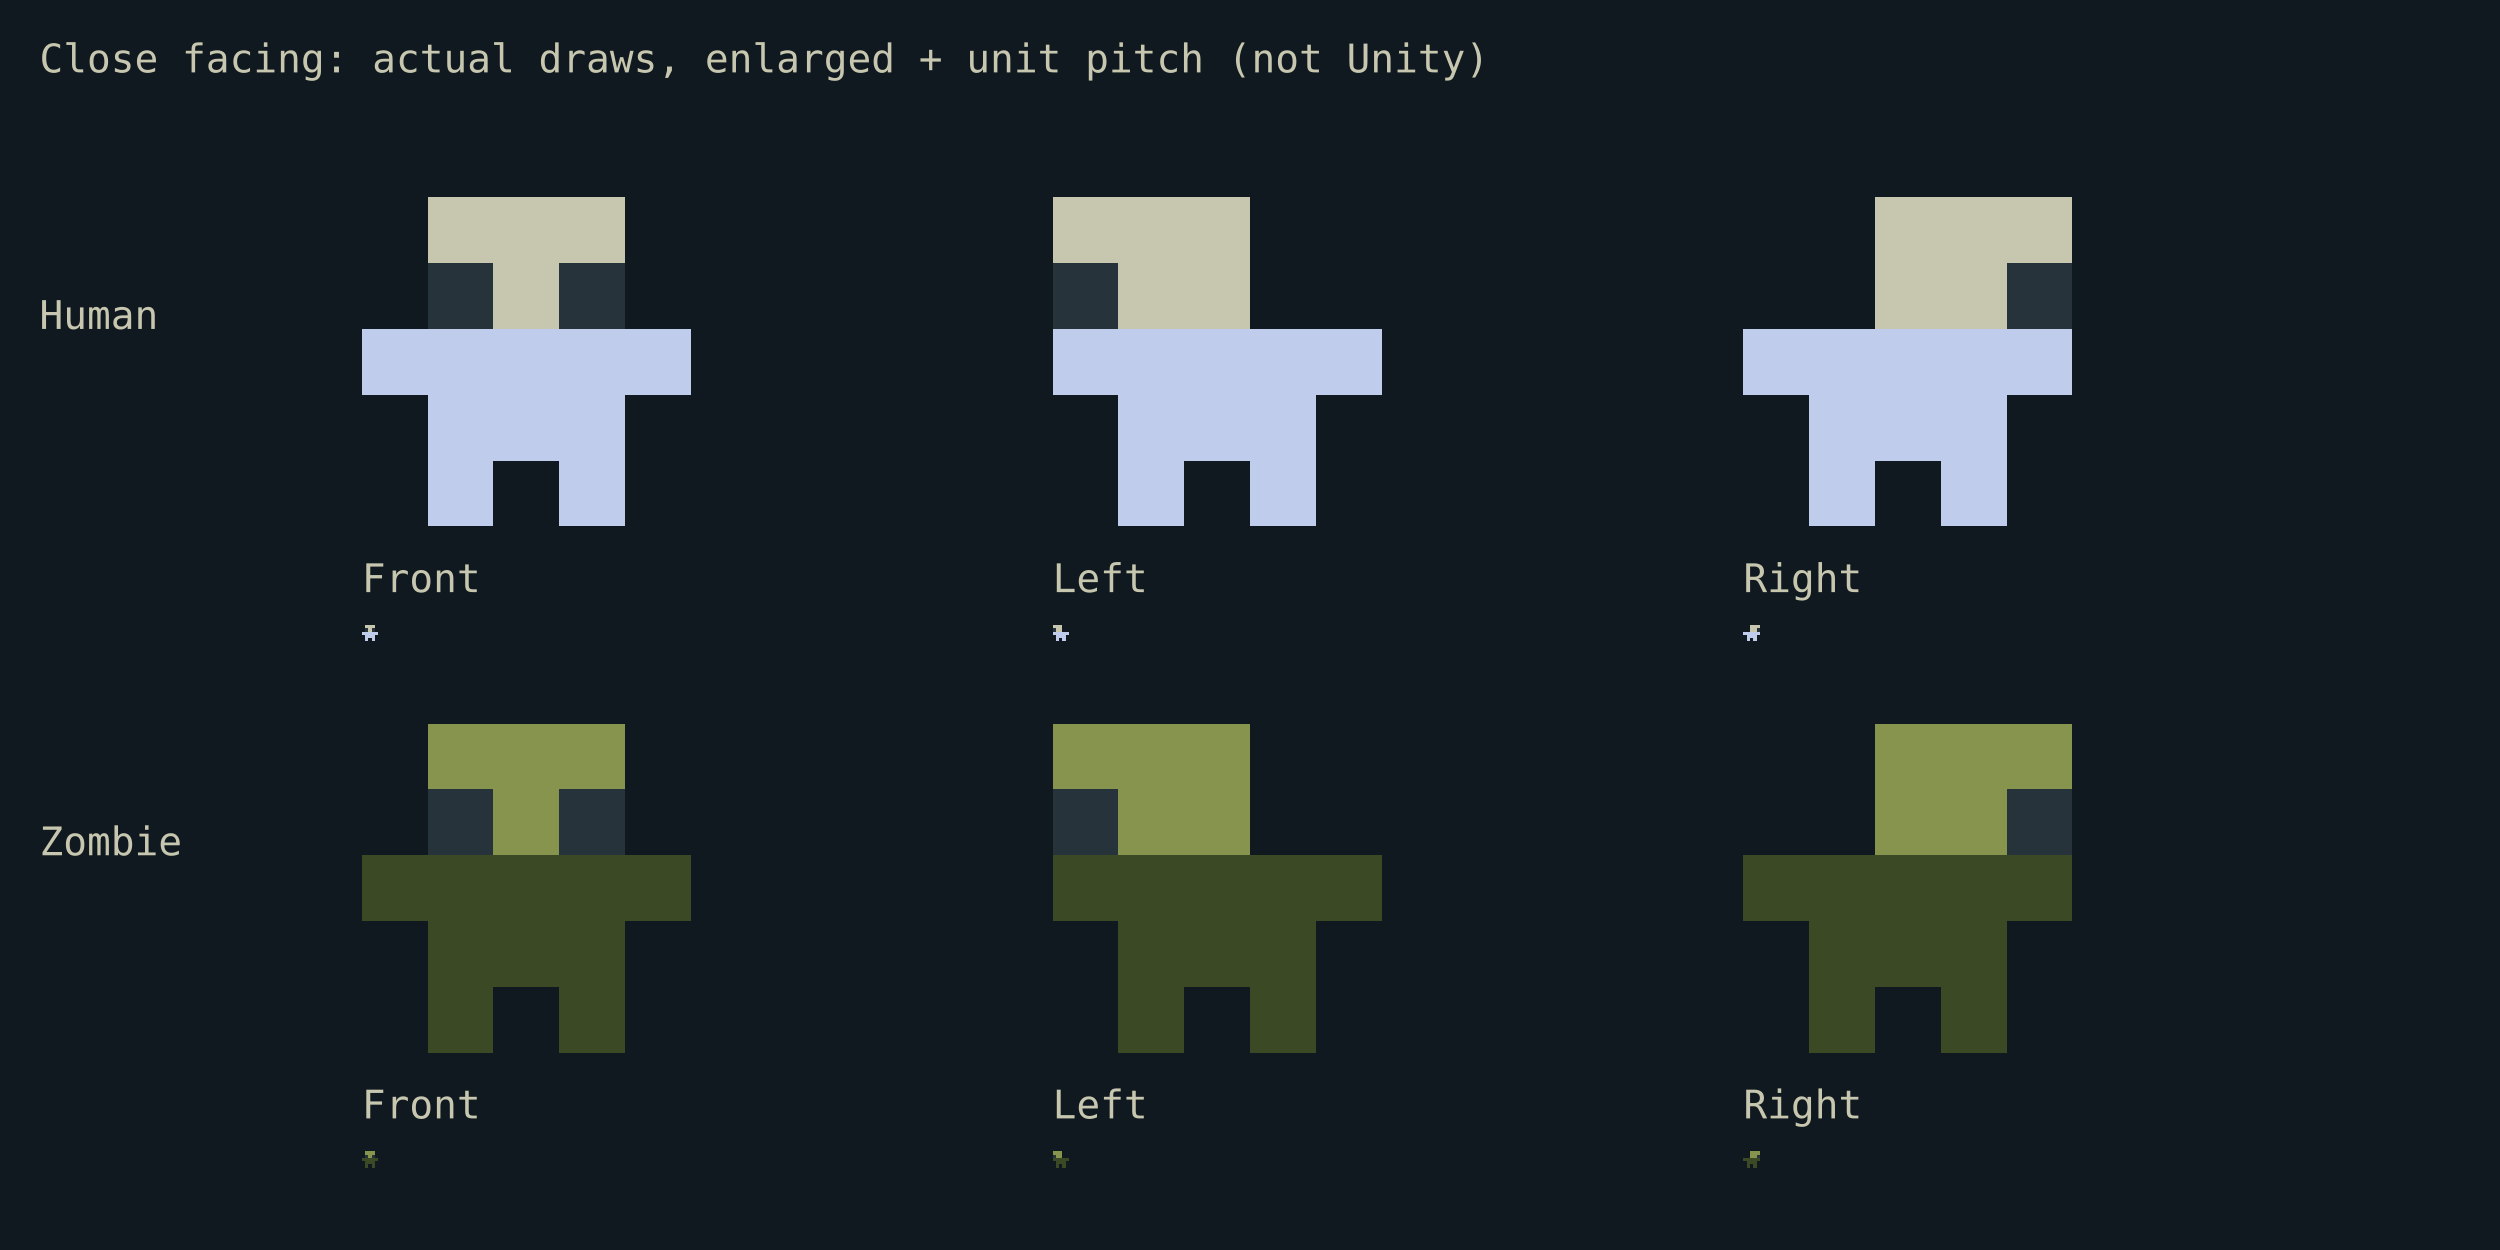
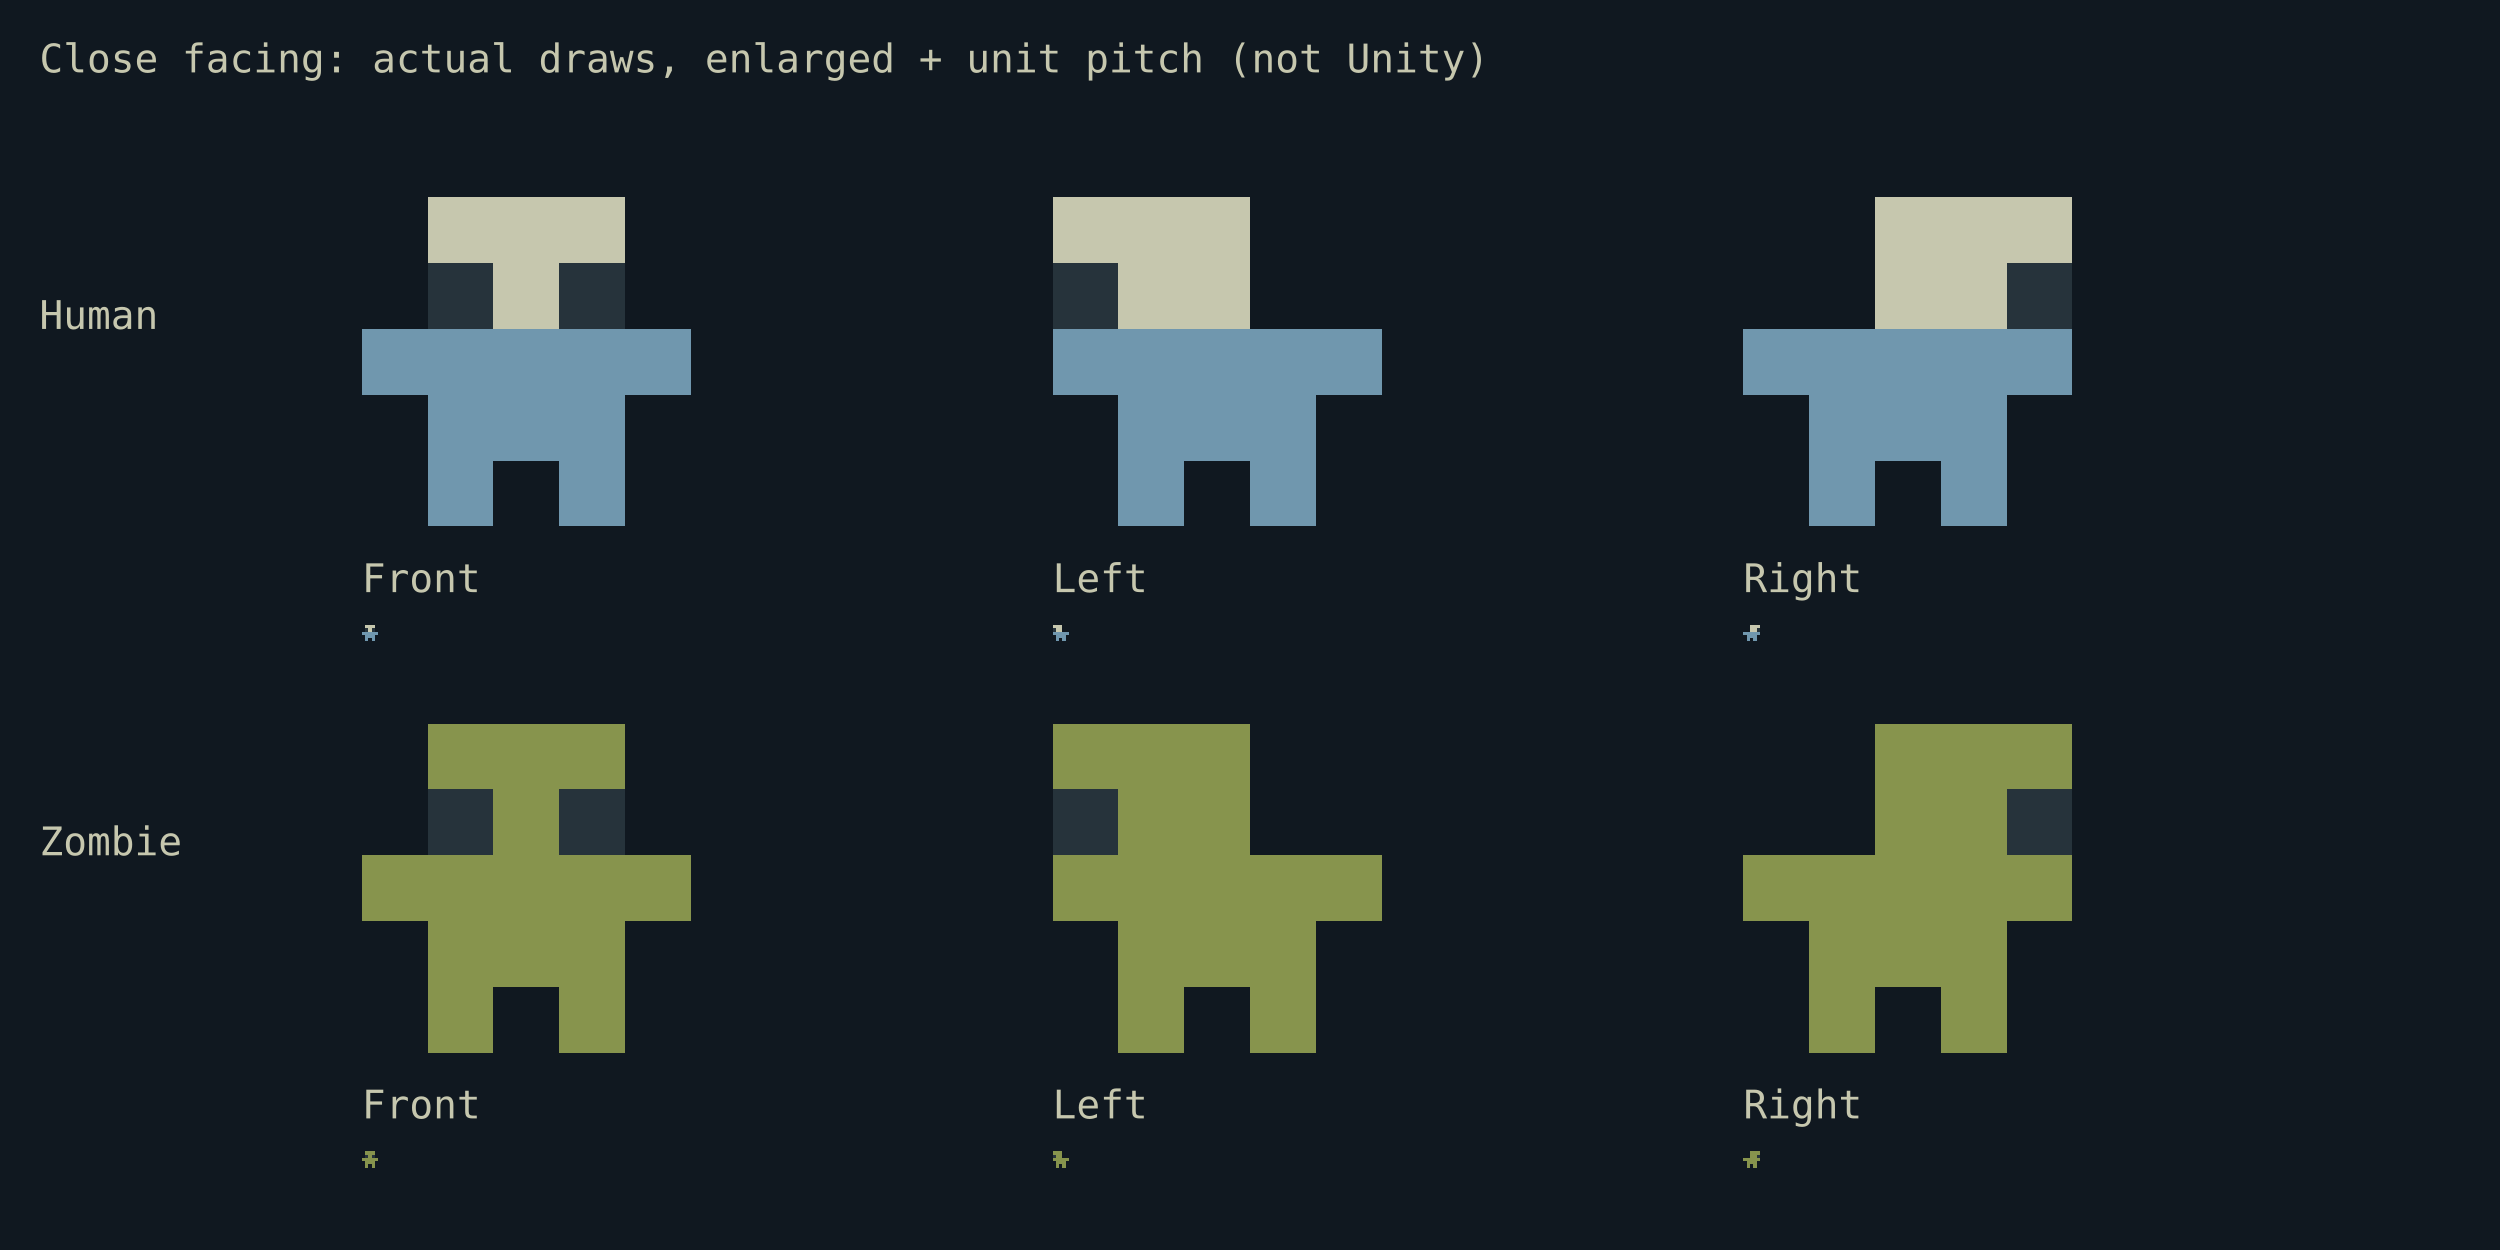
<svg xmlns="http://www.w3.org/2000/svg" width="760" height="380" shape-rendering="crispEdges">
  <rect width="760" height="380" fill="#101820" />
  <text x="12" y="22" fill="#c6c7ae" font-family="monospace" font-size="12">Close facing: actual draws, enlarged + unit pitch (not Unity)</text>
  <rect x="130" y="60" width="20" height="20" fill="rgb(198,199,174)" />
  <rect x="111" y="190" width="1" height="1" fill="rgb(198,199,174)" />
  <rect x="150" y="60" width="20" height="20" fill="rgb(198,199,174)" />
  <rect x="112" y="190" width="1" height="1" fill="rgb(198,199,174)" />
  <rect x="170" y="60" width="20" height="20" fill="rgb(198,199,174)" />
  <rect x="113" y="190" width="1" height="1" fill="rgb(198,199,174)" />
  <rect x="130" y="80" width="20" height="20" fill="rgb(38,51,59)" />
  <rect x="111" y="191" width="1" height="1" fill="rgb(38,51,59)" />
  <rect x="150" y="80" width="20" height="20" fill="rgb(198,199,174)" />
  <rect x="112" y="191" width="1" height="1" fill="rgb(198,199,174)" />
  <rect x="170" y="80" width="20" height="20" fill="rgb(38,51,59)" />
  <rect x="113" y="191" width="1" height="1" fill="rgb(38,51,59)" />
-   <rect x="110" y="100" width="20" height="20" fill="rgb(191,204,235)" />
-   <rect x="110" y="192" width="1" height="1" fill="rgb(191,204,235)" />
-   <rect x="130" y="100" width="20" height="20" fill="rgb(191,204,235)" />
-   <rect x="111" y="192" width="1" height="1" fill="rgb(191,204,235)" />
-   <rect x="150" y="100" width="20" height="20" fill="rgb(191,204,235)" />
-   <rect x="112" y="192" width="1" height="1" fill="rgb(191,204,235)" />
-   <rect x="170" y="100" width="20" height="20" fill="rgb(191,204,235)" />
-   <rect x="113" y="192" width="1" height="1" fill="rgb(191,204,235)" />
-   <rect x="190" y="100" width="20" height="20" fill="rgb(191,204,235)" />
-   <rect x="114" y="192" width="1" height="1" fill="rgb(191,204,235)" />
-   <rect x="130" y="120" width="20" height="20" fill="rgb(191,204,235)" />
-   <rect x="111" y="193" width="1" height="1" fill="rgb(191,204,235)" />
-   <rect x="150" y="120" width="20" height="20" fill="rgb(191,204,235)" />
-   <rect x="112" y="193" width="1" height="1" fill="rgb(191,204,235)" />
-   <rect x="170" y="120" width="20" height="20" fill="rgb(191,204,235)" />
-   <rect x="113" y="193" width="1" height="1" fill="rgb(191,204,235)" />
-   <rect x="130" y="140" width="20" height="20" fill="rgb(191,204,235)" />
-   <rect x="111" y="194" width="1" height="1" fill="rgb(191,204,235)" />
-   <rect x="170" y="140" width="20" height="20" fill="rgb(191,204,235)" />
-   <rect x="113" y="194" width="1" height="1" fill="rgb(191,204,235)" />
+   <rect x="110" y="100" width="20" height="20" fill="rgb(112,151,174)" />
+   <rect x="110" y="192" width="1" height="1" fill="rgb(112,151,174)" />
+   <rect x="130" y="100" width="20" height="20" fill="rgb(112,151,174)" />
+   <rect x="111" y="192" width="1" height="1" fill="rgb(112,151,174)" />
+   <rect x="150" y="100" width="20" height="20" fill="rgb(112,151,174)" />
+   <rect x="112" y="192" width="1" height="1" fill="rgb(112,151,174)" />
+   <rect x="170" y="100" width="20" height="20" fill="rgb(112,151,174)" />
+   <rect x="113" y="192" width="1" height="1" fill="rgb(112,151,174)" />
+   <rect x="190" y="100" width="20" height="20" fill="rgb(112,151,174)" />
+   <rect x="114" y="192" width="1" height="1" fill="rgb(112,151,174)" />
+   <rect x="130" y="120" width="20" height="20" fill="rgb(112,151,174)" />
+   <rect x="111" y="193" width="1" height="1" fill="rgb(112,151,174)" />
+   <rect x="150" y="120" width="20" height="20" fill="rgb(112,151,174)" />
+   <rect x="112" y="193" width="1" height="1" fill="rgb(112,151,174)" />
+   <rect x="170" y="120" width="20" height="20" fill="rgb(112,151,174)" />
+   <rect x="113" y="193" width="1" height="1" fill="rgb(112,151,174)" />
+   <rect x="130" y="140" width="20" height="20" fill="rgb(112,151,174)" />
+   <rect x="111" y="194" width="1" height="1" fill="rgb(112,151,174)" />
+   <rect x="170" y="140" width="20" height="20" fill="rgb(112,151,174)" />
+   <rect x="113" y="194" width="1" height="1" fill="rgb(112,151,174)" />
  <text x="110" y="180" fill="#c6c7ae" font-family="monospace" font-size="12">Front</text>
  <text x="12" y="100" fill="#c6c7ae" font-family="monospace">Human</text>
  <rect x="320" y="60" width="20" height="20" fill="rgb(198,199,174)" />
  <rect x="320" y="190" width="1" height="1" fill="rgb(198,199,174)" />
  <rect x="340" y="60" width="20" height="20" fill="rgb(198,199,174)" />
  <rect x="321" y="190" width="1" height="1" fill="rgb(198,199,174)" />
  <rect x="360" y="60" width="20" height="20" fill="rgb(198,199,174)" />
  <rect x="322" y="190" width="1" height="1" fill="rgb(198,199,174)" />
  <rect x="320" y="80" width="20" height="20" fill="rgb(38,51,59)" />
  <rect x="320" y="191" width="1" height="1" fill="rgb(38,51,59)" />
  <rect x="340" y="80" width="20" height="20" fill="rgb(198,199,174)" />
  <rect x="321" y="191" width="1" height="1" fill="rgb(198,199,174)" />
  <rect x="360" y="80" width="20" height="20" fill="rgb(198,199,174)" />
  <rect x="322" y="191" width="1" height="1" fill="rgb(198,199,174)" />
-   <rect x="320" y="100" width="20" height="20" fill="rgb(191,204,235)" />
-   <rect x="320" y="192" width="1" height="1" fill="rgb(191,204,235)" />
-   <rect x="340" y="100" width="20" height="20" fill="rgb(191,204,235)" />
-   <rect x="321" y="192" width="1" height="1" fill="rgb(191,204,235)" />
-   <rect x="360" y="100" width="20" height="20" fill="rgb(191,204,235)" />
-   <rect x="322" y="192" width="1" height="1" fill="rgb(191,204,235)" />
-   <rect x="380" y="100" width="20" height="20" fill="rgb(191,204,235)" />
-   <rect x="323" y="192" width="1" height="1" fill="rgb(191,204,235)" />
-   <rect x="400" y="100" width="20" height="20" fill="rgb(191,204,235)" />
-   <rect x="324" y="192" width="1" height="1" fill="rgb(191,204,235)" />
-   <rect x="340" y="120" width="20" height="20" fill="rgb(191,204,235)" />
-   <rect x="321" y="193" width="1" height="1" fill="rgb(191,204,235)" />
-   <rect x="360" y="120" width="20" height="20" fill="rgb(191,204,235)" />
-   <rect x="322" y="193" width="1" height="1" fill="rgb(191,204,235)" />
-   <rect x="380" y="120" width="20" height="20" fill="rgb(191,204,235)" />
-   <rect x="323" y="193" width="1" height="1" fill="rgb(191,204,235)" />
-   <rect x="340" y="140" width="20" height="20" fill="rgb(191,204,235)" />
-   <rect x="321" y="194" width="1" height="1" fill="rgb(191,204,235)" />
-   <rect x="380" y="140" width="20" height="20" fill="rgb(191,204,235)" />
-   <rect x="323" y="194" width="1" height="1" fill="rgb(191,204,235)" />
+   <rect x="320" y="100" width="20" height="20" fill="rgb(112,151,174)" />
+   <rect x="320" y="192" width="1" height="1" fill="rgb(112,151,174)" />
+   <rect x="340" y="100" width="20" height="20" fill="rgb(112,151,174)" />
+   <rect x="321" y="192" width="1" height="1" fill="rgb(112,151,174)" />
+   <rect x="360" y="100" width="20" height="20" fill="rgb(112,151,174)" />
+   <rect x="322" y="192" width="1" height="1" fill="rgb(112,151,174)" />
+   <rect x="380" y="100" width="20" height="20" fill="rgb(112,151,174)" />
+   <rect x="323" y="192" width="1" height="1" fill="rgb(112,151,174)" />
+   <rect x="400" y="100" width="20" height="20" fill="rgb(112,151,174)" />
+   <rect x="324" y="192" width="1" height="1" fill="rgb(112,151,174)" />
+   <rect x="340" y="120" width="20" height="20" fill="rgb(112,151,174)" />
+   <rect x="321" y="193" width="1" height="1" fill="rgb(112,151,174)" />
+   <rect x="360" y="120" width="20" height="20" fill="rgb(112,151,174)" />
+   <rect x="322" y="193" width="1" height="1" fill="rgb(112,151,174)" />
+   <rect x="380" y="120" width="20" height="20" fill="rgb(112,151,174)" />
+   <rect x="323" y="193" width="1" height="1" fill="rgb(112,151,174)" />
+   <rect x="340" y="140" width="20" height="20" fill="rgb(112,151,174)" />
+   <rect x="321" y="194" width="1" height="1" fill="rgb(112,151,174)" />
+   <rect x="380" y="140" width="20" height="20" fill="rgb(112,151,174)" />
+   <rect x="323" y="194" width="1" height="1" fill="rgb(112,151,174)" />
  <text x="320" y="180" fill="#c6c7ae" font-family="monospace" font-size="12">Left</text>
  <rect x="570" y="60" width="20" height="20" fill="rgb(198,199,174)" />
  <rect x="532" y="190" width="1" height="1" fill="rgb(198,199,174)" />
  <rect x="590" y="60" width="20" height="20" fill="rgb(198,199,174)" />
  <rect x="533" y="190" width="1" height="1" fill="rgb(198,199,174)" />
  <rect x="610" y="60" width="20" height="20" fill="rgb(198,199,174)" />
  <rect x="534" y="190" width="1" height="1" fill="rgb(198,199,174)" />
  <rect x="570" y="80" width="20" height="20" fill="rgb(198,199,174)" />
  <rect x="532" y="191" width="1" height="1" fill="rgb(198,199,174)" />
  <rect x="590" y="80" width="20" height="20" fill="rgb(198,199,174)" />
  <rect x="533" y="191" width="1" height="1" fill="rgb(198,199,174)" />
  <rect x="610" y="80" width="20" height="20" fill="rgb(38,51,59)" />
  <rect x="534" y="191" width="1" height="1" fill="rgb(38,51,59)" />
-   <rect x="530" y="100" width="20" height="20" fill="rgb(191,204,235)" />
-   <rect x="530" y="192" width="1" height="1" fill="rgb(191,204,235)" />
-   <rect x="550" y="100" width="20" height="20" fill="rgb(191,204,235)" />
-   <rect x="531" y="192" width="1" height="1" fill="rgb(191,204,235)" />
-   <rect x="570" y="100" width="20" height="20" fill="rgb(191,204,235)" />
-   <rect x="532" y="192" width="1" height="1" fill="rgb(191,204,235)" />
-   <rect x="590" y="100" width="20" height="20" fill="rgb(191,204,235)" />
-   <rect x="533" y="192" width="1" height="1" fill="rgb(191,204,235)" />
-   <rect x="610" y="100" width="20" height="20" fill="rgb(191,204,235)" />
-   <rect x="534" y="192" width="1" height="1" fill="rgb(191,204,235)" />
-   <rect x="550" y="120" width="20" height="20" fill="rgb(191,204,235)" />
-   <rect x="531" y="193" width="1" height="1" fill="rgb(191,204,235)" />
-   <rect x="570" y="120" width="20" height="20" fill="rgb(191,204,235)" />
-   <rect x="532" y="193" width="1" height="1" fill="rgb(191,204,235)" />
-   <rect x="590" y="120" width="20" height="20" fill="rgb(191,204,235)" />
-   <rect x="533" y="193" width="1" height="1" fill="rgb(191,204,235)" />
-   <rect x="550" y="140" width="20" height="20" fill="rgb(191,204,235)" />
-   <rect x="531" y="194" width="1" height="1" fill="rgb(191,204,235)" />
-   <rect x="590" y="140" width="20" height="20" fill="rgb(191,204,235)" />
-   <rect x="533" y="194" width="1" height="1" fill="rgb(191,204,235)" />
+   <rect x="530" y="100" width="20" height="20" fill="rgb(112,151,174)" />
+   <rect x="530" y="192" width="1" height="1" fill="rgb(112,151,174)" />
+   <rect x="550" y="100" width="20" height="20" fill="rgb(112,151,174)" />
+   <rect x="531" y="192" width="1" height="1" fill="rgb(112,151,174)" />
+   <rect x="570" y="100" width="20" height="20" fill="rgb(112,151,174)" />
+   <rect x="532" y="192" width="1" height="1" fill="rgb(112,151,174)" />
+   <rect x="590" y="100" width="20" height="20" fill="rgb(112,151,174)" />
+   <rect x="533" y="192" width="1" height="1" fill="rgb(112,151,174)" />
+   <rect x="610" y="100" width="20" height="20" fill="rgb(112,151,174)" />
+   <rect x="534" y="192" width="1" height="1" fill="rgb(112,151,174)" />
+   <rect x="550" y="120" width="20" height="20" fill="rgb(112,151,174)" />
+   <rect x="531" y="193" width="1" height="1" fill="rgb(112,151,174)" />
+   <rect x="570" y="120" width="20" height="20" fill="rgb(112,151,174)" />
+   <rect x="532" y="193" width="1" height="1" fill="rgb(112,151,174)" />
+   <rect x="590" y="120" width="20" height="20" fill="rgb(112,151,174)" />
+   <rect x="533" y="193" width="1" height="1" fill="rgb(112,151,174)" />
+   <rect x="550" y="140" width="20" height="20" fill="rgb(112,151,174)" />
+   <rect x="531" y="194" width="1" height="1" fill="rgb(112,151,174)" />
+   <rect x="590" y="140" width="20" height="20" fill="rgb(112,151,174)" />
+   <rect x="533" y="194" width="1" height="1" fill="rgb(112,151,174)" />
  <text x="530" y="180" fill="#c6c7ae" font-family="monospace" font-size="12">Right</text>
  <rect x="130" y="220" width="20" height="20" fill="rgb(135,148,77)" />
  <rect x="111" y="350" width="1" height="1" fill="rgb(135,148,77)" />
  <rect x="150" y="220" width="20" height="20" fill="rgb(135,148,77)" />
  <rect x="112" y="350" width="1" height="1" fill="rgb(135,148,77)" />
  <rect x="170" y="220" width="20" height="20" fill="rgb(135,148,77)" />
  <rect x="113" y="350" width="1" height="1" fill="rgb(135,148,77)" />
  <rect x="130" y="240" width="20" height="20" fill="rgb(38,51,59)" />
  <rect x="111" y="351" width="1" height="1" fill="rgb(38,51,59)" />
  <rect x="150" y="240" width="20" height="20" fill="rgb(135,148,77)" />
  <rect x="112" y="351" width="1" height="1" fill="rgb(135,148,77)" />
  <rect x="170" y="240" width="20" height="20" fill="rgb(38,51,59)" />
  <rect x="113" y="351" width="1" height="1" fill="rgb(38,51,59)" />
-   <rect x="110" y="260" width="20" height="20" fill="rgb(59,74,36)" />
-   <rect x="110" y="352" width="1" height="1" fill="rgb(59,74,36)" />
-   <rect x="130" y="260" width="20" height="20" fill="rgb(59,74,36)" />
-   <rect x="111" y="352" width="1" height="1" fill="rgb(59,74,36)" />
-   <rect x="150" y="260" width="20" height="20" fill="rgb(59,74,36)" />
-   <rect x="112" y="352" width="1" height="1" fill="rgb(59,74,36)" />
-   <rect x="170" y="260" width="20" height="20" fill="rgb(59,74,36)" />
-   <rect x="113" y="352" width="1" height="1" fill="rgb(59,74,36)" />
-   <rect x="190" y="260" width="20" height="20" fill="rgb(59,74,36)" />
-   <rect x="114" y="352" width="1" height="1" fill="rgb(59,74,36)" />
-   <rect x="130" y="280" width="20" height="20" fill="rgb(59,74,36)" />
-   <rect x="111" y="353" width="1" height="1" fill="rgb(59,74,36)" />
-   <rect x="150" y="280" width="20" height="20" fill="rgb(59,74,36)" />
-   <rect x="112" y="353" width="1" height="1" fill="rgb(59,74,36)" />
-   <rect x="170" y="280" width="20" height="20" fill="rgb(59,74,36)" />
-   <rect x="113" y="353" width="1" height="1" fill="rgb(59,74,36)" />
-   <rect x="130" y="300" width="20" height="20" fill="rgb(59,74,36)" />
-   <rect x="111" y="354" width="1" height="1" fill="rgb(59,74,36)" />
-   <rect x="170" y="300" width="20" height="20" fill="rgb(59,74,36)" />
-   <rect x="113" y="354" width="1" height="1" fill="rgb(59,74,36)" />
+   <rect x="110" y="260" width="20" height="20" fill="rgb(135,148,77)" />
+   <rect x="110" y="352" width="1" height="1" fill="rgb(135,148,77)" />
+   <rect x="130" y="260" width="20" height="20" fill="rgb(135,148,77)" />
+   <rect x="111" y="352" width="1" height="1" fill="rgb(135,148,77)" />
+   <rect x="150" y="260" width="20" height="20" fill="rgb(135,148,77)" />
+   <rect x="112" y="352" width="1" height="1" fill="rgb(135,148,77)" />
+   <rect x="170" y="260" width="20" height="20" fill="rgb(135,148,77)" />
+   <rect x="113" y="352" width="1" height="1" fill="rgb(135,148,77)" />
+   <rect x="190" y="260" width="20" height="20" fill="rgb(135,148,77)" />
+   <rect x="114" y="352" width="1" height="1" fill="rgb(135,148,77)" />
+   <rect x="130" y="280" width="20" height="20" fill="rgb(135,148,77)" />
+   <rect x="111" y="353" width="1" height="1" fill="rgb(135,148,77)" />
+   <rect x="150" y="280" width="20" height="20" fill="rgb(135,148,77)" />
+   <rect x="112" y="353" width="1" height="1" fill="rgb(135,148,77)" />
+   <rect x="170" y="280" width="20" height="20" fill="rgb(135,148,77)" />
+   <rect x="113" y="353" width="1" height="1" fill="rgb(135,148,77)" />
+   <rect x="130" y="300" width="20" height="20" fill="rgb(135,148,77)" />
+   <rect x="111" y="354" width="1" height="1" fill="rgb(135,148,77)" />
+   <rect x="170" y="300" width="20" height="20" fill="rgb(135,148,77)" />
+   <rect x="113" y="354" width="1" height="1" fill="rgb(135,148,77)" />
  <text x="110" y="340" fill="#c6c7ae" font-family="monospace" font-size="12">Front</text>
  <text x="12" y="260" fill="#c6c7ae" font-family="monospace">Zombie</text>
  <rect x="320" y="220" width="20" height="20" fill="rgb(135,148,77)" />
  <rect x="320" y="350" width="1" height="1" fill="rgb(135,148,77)" />
  <rect x="340" y="220" width="20" height="20" fill="rgb(135,148,77)" />
  <rect x="321" y="350" width="1" height="1" fill="rgb(135,148,77)" />
  <rect x="360" y="220" width="20" height="20" fill="rgb(135,148,77)" />
  <rect x="322" y="350" width="1" height="1" fill="rgb(135,148,77)" />
  <rect x="320" y="240" width="20" height="20" fill="rgb(38,51,59)" />
  <rect x="320" y="351" width="1" height="1" fill="rgb(38,51,59)" />
  <rect x="340" y="240" width="20" height="20" fill="rgb(135,148,77)" />
  <rect x="321" y="351" width="1" height="1" fill="rgb(135,148,77)" />
  <rect x="360" y="240" width="20" height="20" fill="rgb(135,148,77)" />
  <rect x="322" y="351" width="1" height="1" fill="rgb(135,148,77)" />
-   <rect x="320" y="260" width="20" height="20" fill="rgb(59,74,36)" />
-   <rect x="320" y="352" width="1" height="1" fill="rgb(59,74,36)" />
-   <rect x="340" y="260" width="20" height="20" fill="rgb(59,74,36)" />
-   <rect x="321" y="352" width="1" height="1" fill="rgb(59,74,36)" />
-   <rect x="360" y="260" width="20" height="20" fill="rgb(59,74,36)" />
-   <rect x="322" y="352" width="1" height="1" fill="rgb(59,74,36)" />
-   <rect x="380" y="260" width="20" height="20" fill="rgb(59,74,36)" />
-   <rect x="323" y="352" width="1" height="1" fill="rgb(59,74,36)" />
-   <rect x="400" y="260" width="20" height="20" fill="rgb(59,74,36)" />
-   <rect x="324" y="352" width="1" height="1" fill="rgb(59,74,36)" />
-   <rect x="340" y="280" width="20" height="20" fill="rgb(59,74,36)" />
-   <rect x="321" y="353" width="1" height="1" fill="rgb(59,74,36)" />
-   <rect x="360" y="280" width="20" height="20" fill="rgb(59,74,36)" />
-   <rect x="322" y="353" width="1" height="1" fill="rgb(59,74,36)" />
-   <rect x="380" y="280" width="20" height="20" fill="rgb(59,74,36)" />
-   <rect x="323" y="353" width="1" height="1" fill="rgb(59,74,36)" />
-   <rect x="340" y="300" width="20" height="20" fill="rgb(59,74,36)" />
-   <rect x="321" y="354" width="1" height="1" fill="rgb(59,74,36)" />
-   <rect x="380" y="300" width="20" height="20" fill="rgb(59,74,36)" />
-   <rect x="323" y="354" width="1" height="1" fill="rgb(59,74,36)" />
+   <rect x="320" y="260" width="20" height="20" fill="rgb(135,148,77)" />
+   <rect x="320" y="352" width="1" height="1" fill="rgb(135,148,77)" />
+   <rect x="340" y="260" width="20" height="20" fill="rgb(135,148,77)" />
+   <rect x="321" y="352" width="1" height="1" fill="rgb(135,148,77)" />
+   <rect x="360" y="260" width="20" height="20" fill="rgb(135,148,77)" />
+   <rect x="322" y="352" width="1" height="1" fill="rgb(135,148,77)" />
+   <rect x="380" y="260" width="20" height="20" fill="rgb(135,148,77)" />
+   <rect x="323" y="352" width="1" height="1" fill="rgb(135,148,77)" />
+   <rect x="400" y="260" width="20" height="20" fill="rgb(135,148,77)" />
+   <rect x="324" y="352" width="1" height="1" fill="rgb(135,148,77)" />
+   <rect x="340" y="280" width="20" height="20" fill="rgb(135,148,77)" />
+   <rect x="321" y="353" width="1" height="1" fill="rgb(135,148,77)" />
+   <rect x="360" y="280" width="20" height="20" fill="rgb(135,148,77)" />
+   <rect x="322" y="353" width="1" height="1" fill="rgb(135,148,77)" />
+   <rect x="380" y="280" width="20" height="20" fill="rgb(135,148,77)" />
+   <rect x="323" y="353" width="1" height="1" fill="rgb(135,148,77)" />
+   <rect x="340" y="300" width="20" height="20" fill="rgb(135,148,77)" />
+   <rect x="321" y="354" width="1" height="1" fill="rgb(135,148,77)" />
+   <rect x="380" y="300" width="20" height="20" fill="rgb(135,148,77)" />
+   <rect x="323" y="354" width="1" height="1" fill="rgb(135,148,77)" />
  <text x="320" y="340" fill="#c6c7ae" font-family="monospace" font-size="12">Left</text>
  <rect x="570" y="220" width="20" height="20" fill="rgb(135,148,77)" />
  <rect x="532" y="350" width="1" height="1" fill="rgb(135,148,77)" />
  <rect x="590" y="220" width="20" height="20" fill="rgb(135,148,77)" />
  <rect x="533" y="350" width="1" height="1" fill="rgb(135,148,77)" />
  <rect x="610" y="220" width="20" height="20" fill="rgb(135,148,77)" />
  <rect x="534" y="350" width="1" height="1" fill="rgb(135,148,77)" />
  <rect x="570" y="240" width="20" height="20" fill="rgb(135,148,77)" />
  <rect x="532" y="351" width="1" height="1" fill="rgb(135,148,77)" />
  <rect x="590" y="240" width="20" height="20" fill="rgb(135,148,77)" />
  <rect x="533" y="351" width="1" height="1" fill="rgb(135,148,77)" />
  <rect x="610" y="240" width="20" height="20" fill="rgb(38,51,59)" />
  <rect x="534" y="351" width="1" height="1" fill="rgb(38,51,59)" />
-   <rect x="530" y="260" width="20" height="20" fill="rgb(59,74,36)" />
-   <rect x="530" y="352" width="1" height="1" fill="rgb(59,74,36)" />
-   <rect x="550" y="260" width="20" height="20" fill="rgb(59,74,36)" />
-   <rect x="531" y="352" width="1" height="1" fill="rgb(59,74,36)" />
-   <rect x="570" y="260" width="20" height="20" fill="rgb(59,74,36)" />
-   <rect x="532" y="352" width="1" height="1" fill="rgb(59,74,36)" />
-   <rect x="590" y="260" width="20" height="20" fill="rgb(59,74,36)" />
-   <rect x="533" y="352" width="1" height="1" fill="rgb(59,74,36)" />
-   <rect x="610" y="260" width="20" height="20" fill="rgb(59,74,36)" />
-   <rect x="534" y="352" width="1" height="1" fill="rgb(59,74,36)" />
-   <rect x="550" y="280" width="20" height="20" fill="rgb(59,74,36)" />
-   <rect x="531" y="353" width="1" height="1" fill="rgb(59,74,36)" />
-   <rect x="570" y="280" width="20" height="20" fill="rgb(59,74,36)" />
-   <rect x="532" y="353" width="1" height="1" fill="rgb(59,74,36)" />
-   <rect x="590" y="280" width="20" height="20" fill="rgb(59,74,36)" />
-   <rect x="533" y="353" width="1" height="1" fill="rgb(59,74,36)" />
-   <rect x="550" y="300" width="20" height="20" fill="rgb(59,74,36)" />
-   <rect x="531" y="354" width="1" height="1" fill="rgb(59,74,36)" />
-   <rect x="590" y="300" width="20" height="20" fill="rgb(59,74,36)" />
-   <rect x="533" y="354" width="1" height="1" fill="rgb(59,74,36)" />
+   <rect x="530" y="260" width="20" height="20" fill="rgb(135,148,77)" />
+   <rect x="530" y="352" width="1" height="1" fill="rgb(135,148,77)" />
+   <rect x="550" y="260" width="20" height="20" fill="rgb(135,148,77)" />
+   <rect x="531" y="352" width="1" height="1" fill="rgb(135,148,77)" />
+   <rect x="570" y="260" width="20" height="20" fill="rgb(135,148,77)" />
+   <rect x="532" y="352" width="1" height="1" fill="rgb(135,148,77)" />
+   <rect x="590" y="260" width="20" height="20" fill="rgb(135,148,77)" />
+   <rect x="533" y="352" width="1" height="1" fill="rgb(135,148,77)" />
+   <rect x="610" y="260" width="20" height="20" fill="rgb(135,148,77)" />
+   <rect x="534" y="352" width="1" height="1" fill="rgb(135,148,77)" />
+   <rect x="550" y="280" width="20" height="20" fill="rgb(135,148,77)" />
+   <rect x="531" y="353" width="1" height="1" fill="rgb(135,148,77)" />
+   <rect x="570" y="280" width="20" height="20" fill="rgb(135,148,77)" />
+   <rect x="532" y="353" width="1" height="1" fill="rgb(135,148,77)" />
+   <rect x="590" y="280" width="20" height="20" fill="rgb(135,148,77)" />
+   <rect x="533" y="353" width="1" height="1" fill="rgb(135,148,77)" />
+   <rect x="550" y="300" width="20" height="20" fill="rgb(135,148,77)" />
+   <rect x="531" y="354" width="1" height="1" fill="rgb(135,148,77)" />
+   <rect x="590" y="300" width="20" height="20" fill="rgb(135,148,77)" />
+   <rect x="533" y="354" width="1" height="1" fill="rgb(135,148,77)" />
  <text x="530" y="340" fill="#c6c7ae" font-family="monospace" font-size="12">Right</text>
</svg>
